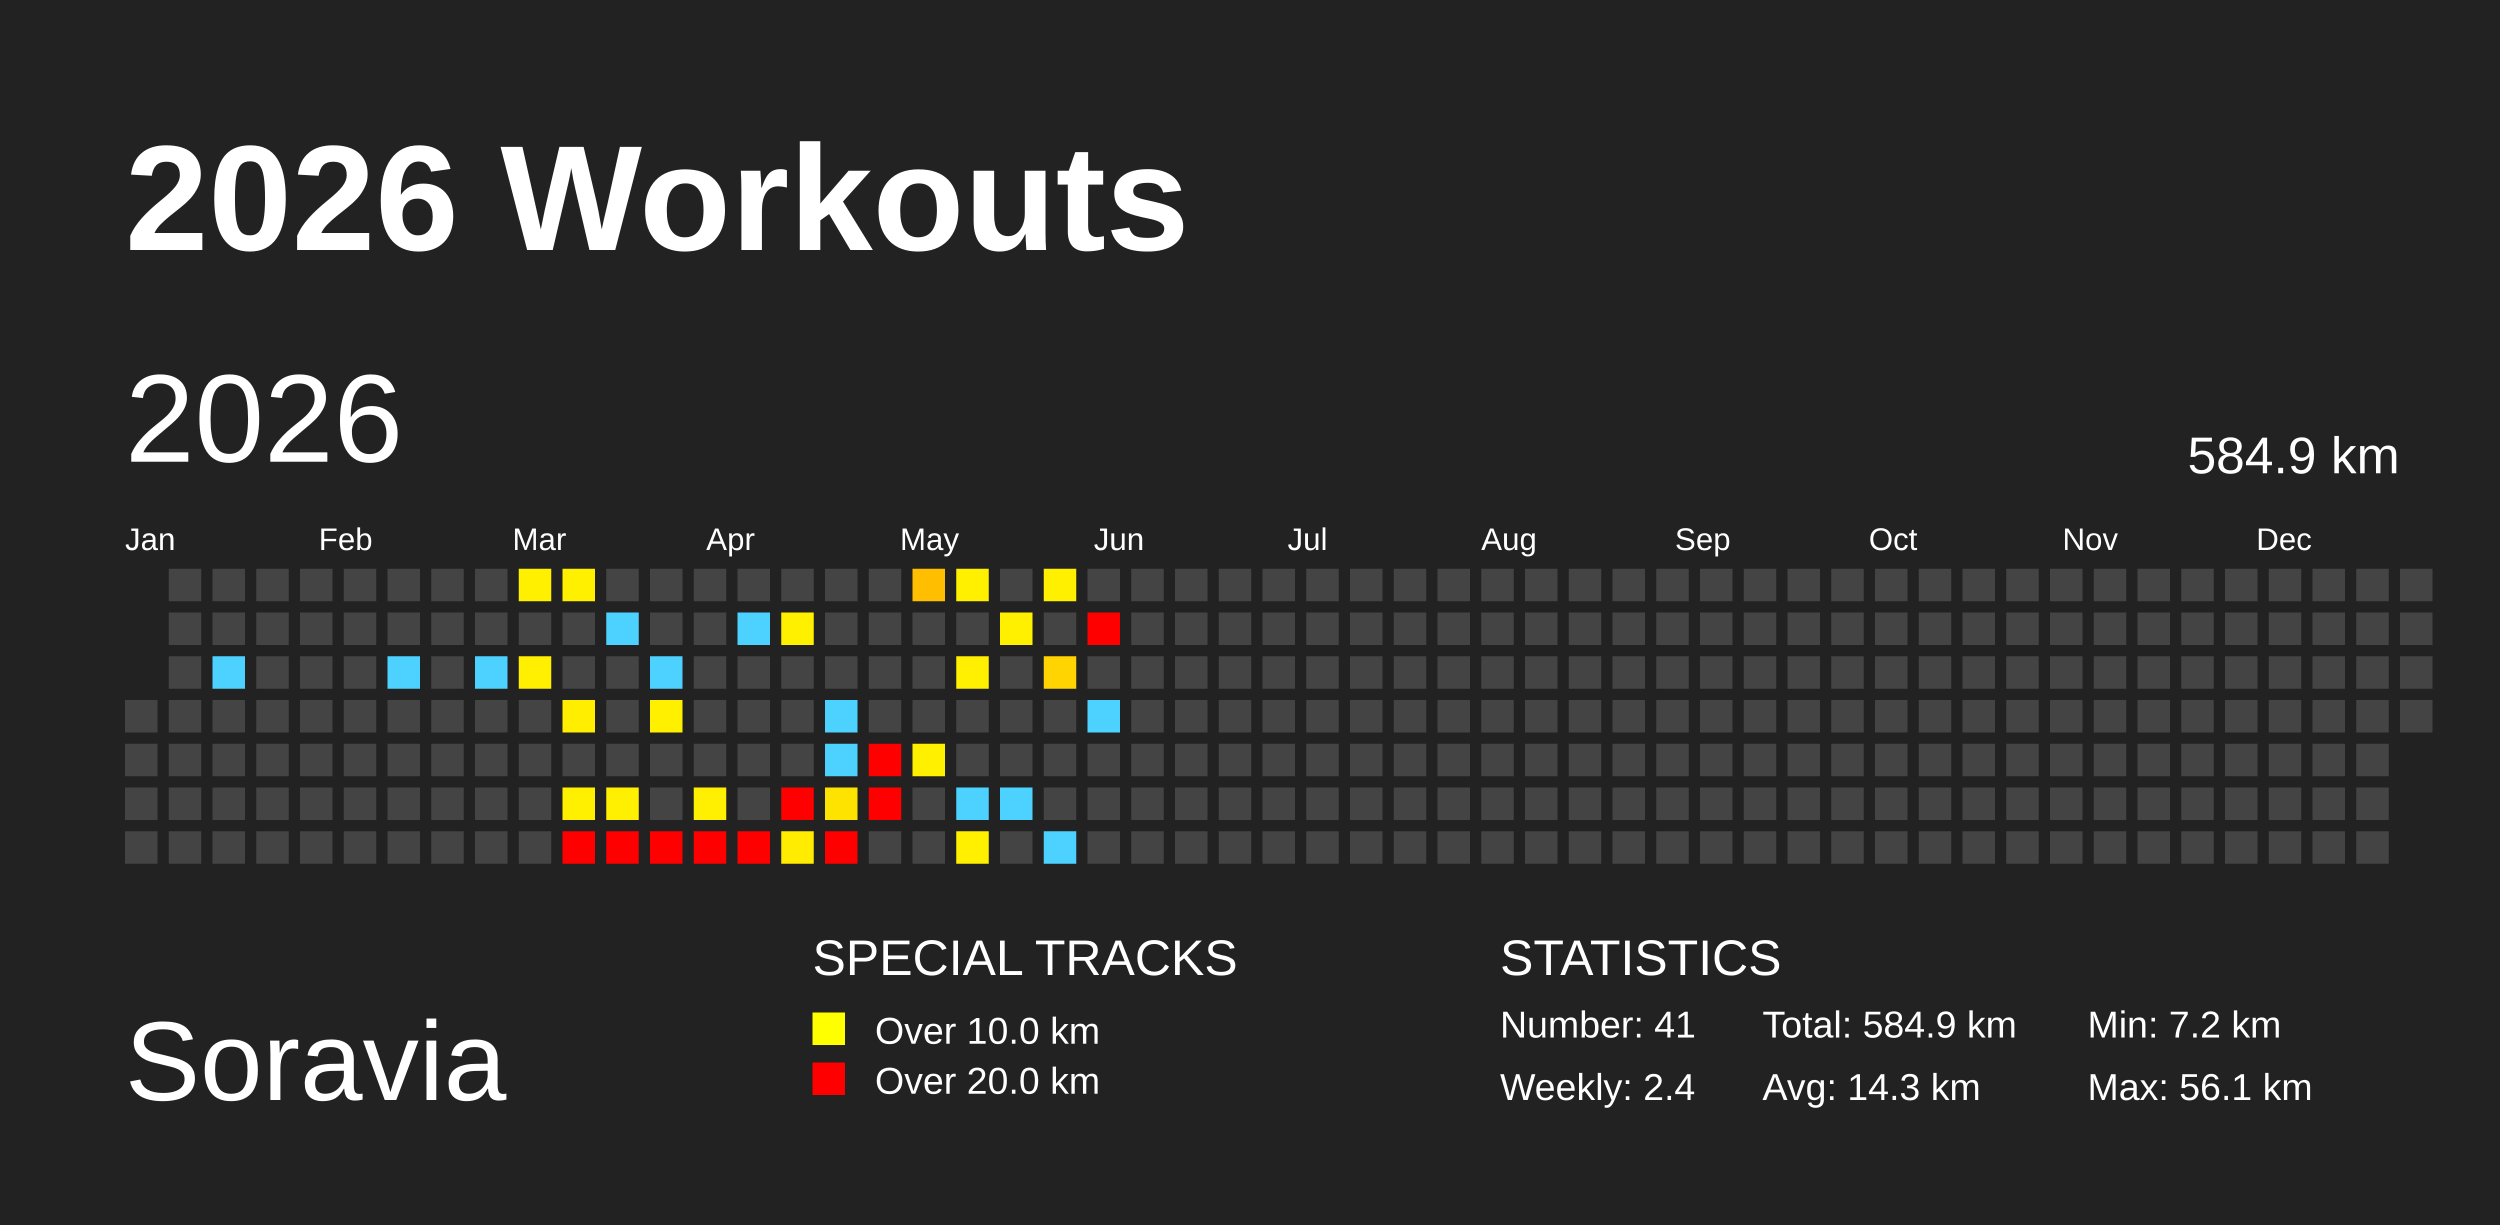
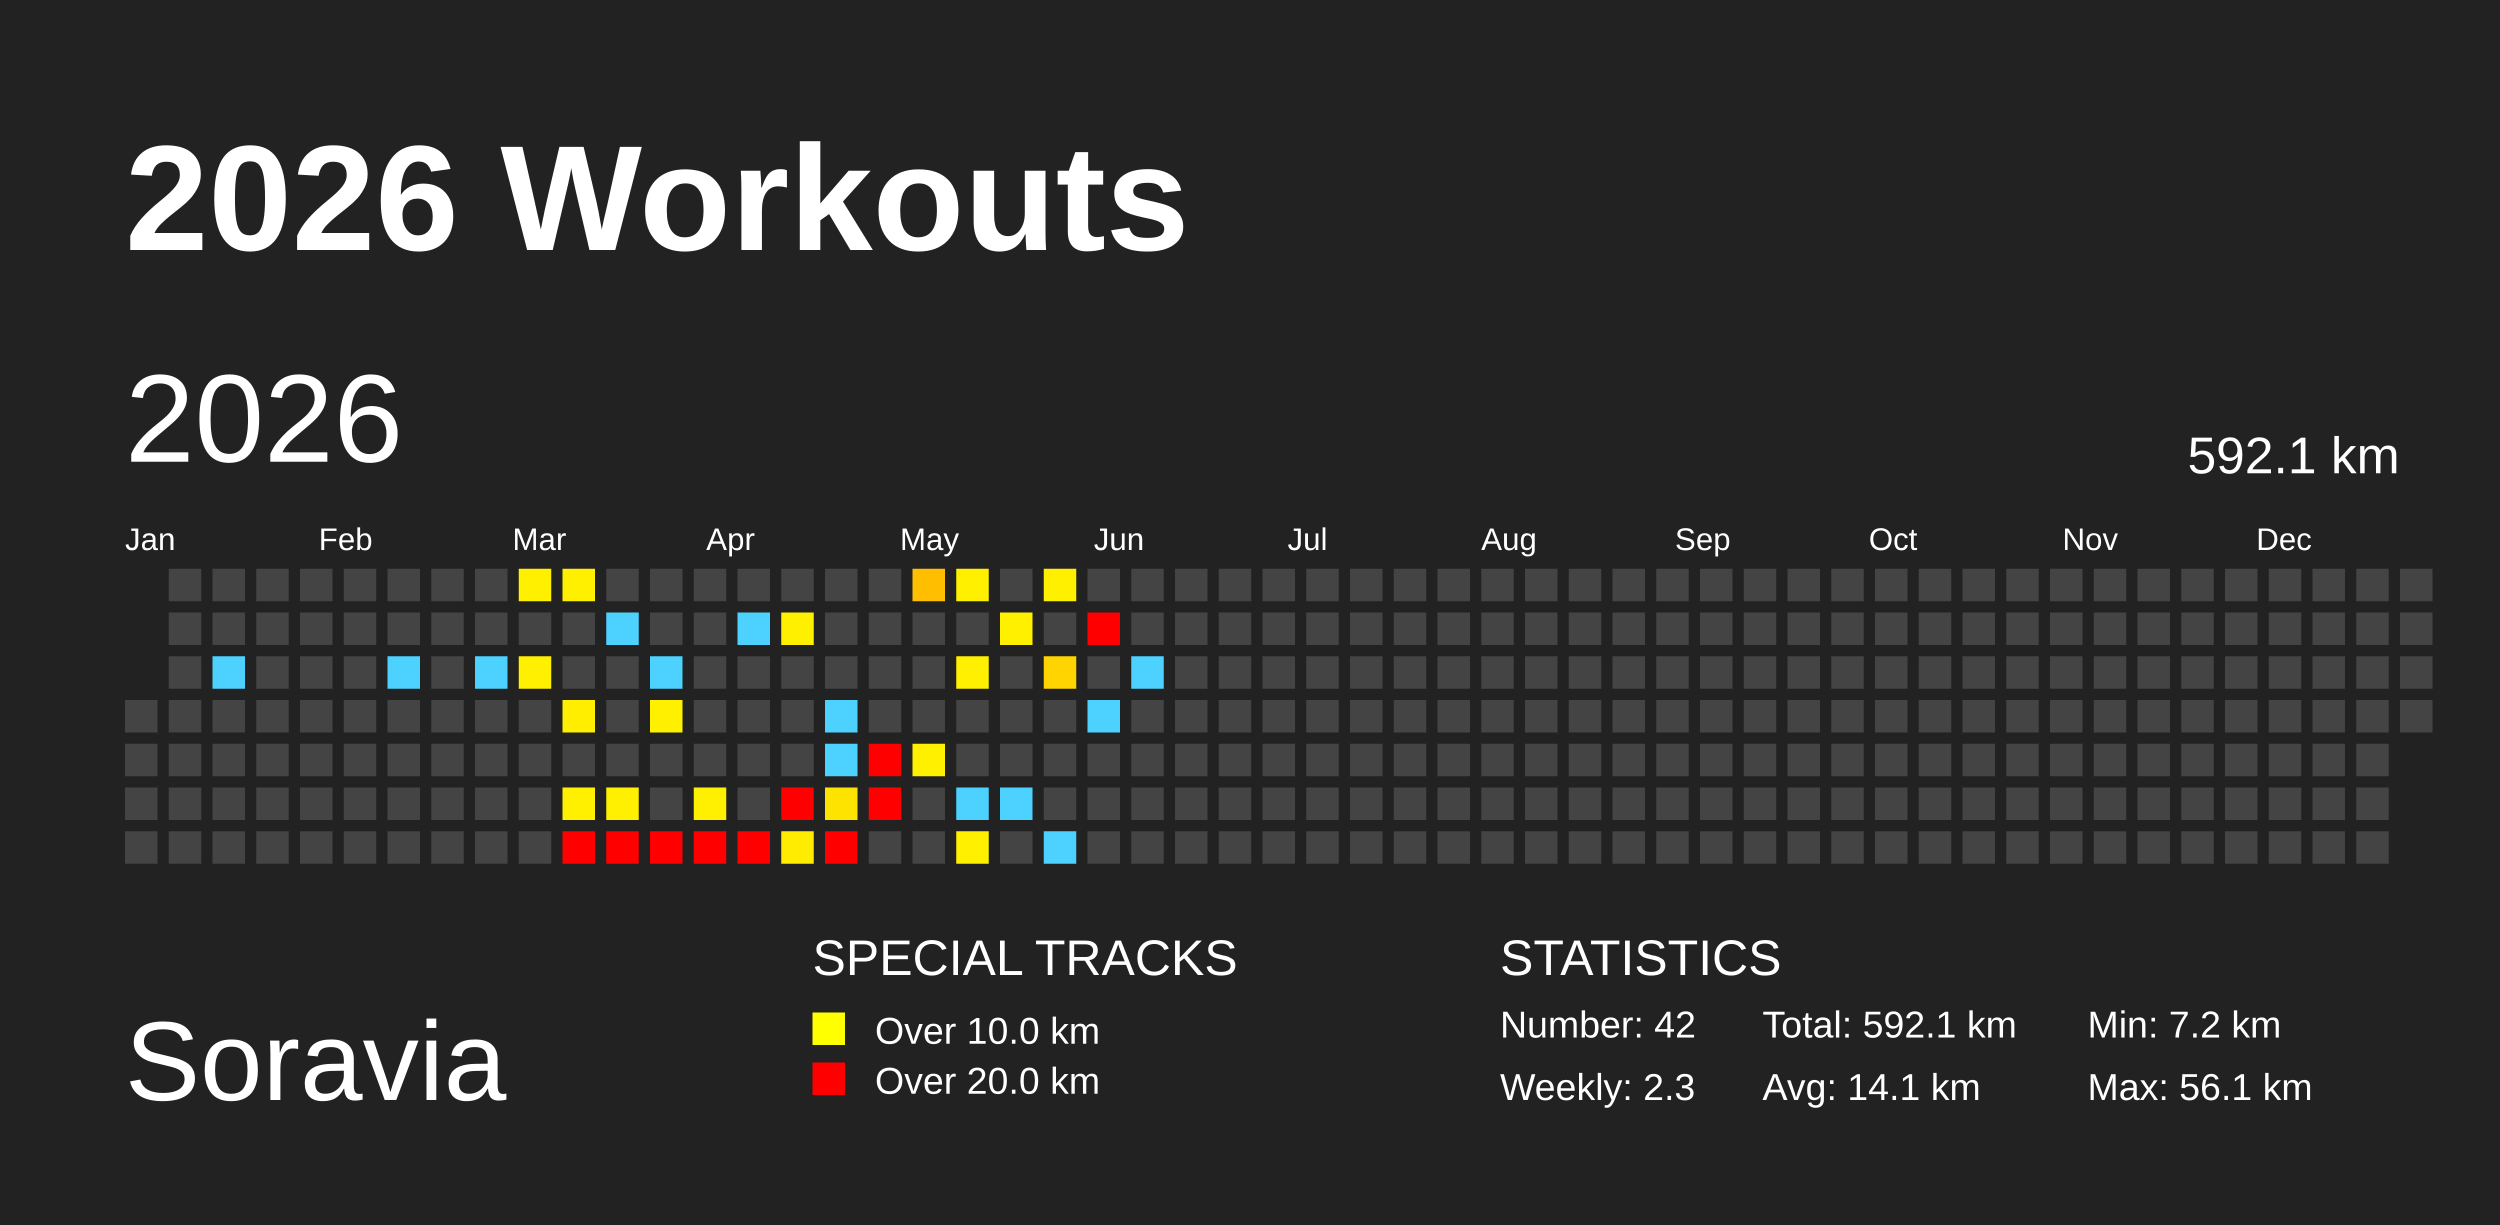
<svg xmlns="http://www.w3.org/2000/svg" baseProfile="full" height="98mm" version="1.1" viewBox="0,0,200,98" width="200mm">
  <defs />
  <rect fill="#222222" height="98" width="200" x="0" y="0" />
  <text fill="#FFFFFF" style="font-size:12px; font-family:Arial; font-weight:bold;" x="10" y="20">2026 Workouts</text>
  <text fill="#FFFFFF" style="font-size:9px; font-family:Arial" x="10" y="88">Soravia</text>
  <text fill="#FFFFFF" style="font-size:4px; font-family:Arial" x="65" y="78">SPECIAL TRACKS</text>
  <rect fill="yellow" height="2.6" width="2.6" x="65" y="81" />
  <text fill="#FFFFFF" style="font-size:3px; font-family:Arial" x="70" y="83.5">Over 10.0 km</text>
  <rect fill="red" height="2.6" width="2.6" x="65" y="85" />
  <text fill="#FFFFFF" style="font-size:3px; font-family:Arial" x="70" y="87.5">Over 20.0 km</text>
  <text fill="#FFFFFF" style="font-size:4px; font-family:Arial" x="120" y="78">STATISTICS</text>
-   <text fill="#FFFFFF" style="font-size:3px; font-family:Arial" x="120" y="83">Number: 41</text>
-   <text fill="#FFFFFF" style="font-size:3px; font-family:Arial" x="120" y="88">Weekly: 2.4</text>
-   <text fill="#FFFFFF" style="font-size:3px; font-family:Arial" x="141" y="83">Total: 584.9 km</text>
-   <text fill="#FFFFFF" style="font-size:3px; font-family:Arial" x="141" y="88">Avg: 14.3 km</text>
+   <text fill="#FFFFFF" style="font-size:3px; font-family:Arial" x="120" y="83">Number: 42</text>
+   <text fill="#FFFFFF" style="font-size:3px; font-family:Arial" x="120" y="88">Weekly: 2.3</text>
+   <text fill="#FFFFFF" style="font-size:3px; font-family:Arial" x="141" y="83">Total: 592.1 km</text>
+   <text fill="#FFFFFF" style="font-size:3px; font-family:Arial" x="141" y="88">Avg: 14.1 km</text>
  <text fill="#FFFFFF" style="font-size:3px; font-family:Arial" x="167" y="83">Min: 7.2 km</text>
  <text fill="#FFFFFF" style="font-size:3px; font-family:Arial" x="167" y="88">Max: 56.1 km</text>
  <text dominant-baseline="hanging" fill="#FFFFFF" style="font-size:10.0px; font-family:Arial;" x="10" y="30">2026</text>
-   <text dominant-baseline="hanging" fill="#FFFFFF" style="font-size:4.125px; font-family:Arial;" x="175" y="35">584.9 km</text>
+   <text dominant-baseline="hanging" fill="#FFFFFF" style="font-size:4.125px; font-family:Arial;" x="175" y="35">592.1 km</text>
  <text fill="#FFFFFF" style="font-size:2.5px; font-family:Arial" x="10.0" y="44">Jan</text>
  <text fill="#FFFFFF" style="font-size:2.5px; font-family:Arial" x="25.5" y="44">Feb</text>
  <text fill="#FFFFFF" style="font-size:2.5px; font-family:Arial" x="41.0" y="44">Mar</text>
  <text fill="#FFFFFF" style="font-size:2.5px; font-family:Arial" x="56.5" y="44">Apr</text>
  <text fill="#FFFFFF" style="font-size:2.5px; font-family:Arial" x="72.0" y="44">May</text>
  <text fill="#FFFFFF" style="font-size:2.5px; font-family:Arial" x="87.5" y="44">Jun</text>
  <text fill="#FFFFFF" style="font-size:2.5px; font-family:Arial" x="103.0" y="44">Jul</text>
  <text fill="#FFFFFF" style="font-size:2.5px; font-family:Arial" x="118.5" y="44">Aug</text>
  <text fill="#FFFFFF" style="font-size:2.5px; font-family:Arial" x="134.0" y="44">Sep</text>
  <text fill="#FFFFFF" style="font-size:2.5px; font-family:Arial" x="149.5" y="44">Oct</text>
  <text fill="#FFFFFF" style="font-size:2.5px; font-family:Arial" x="165.0" y="44">Nov</text>
  <text fill="#FFFFFF" style="font-size:2.5px; font-family:Arial" x="180.5" y="44">Dec</text>
  <rect fill="#444444" height="2.6" width="2.6" x="10.0" y="56.0" />
  <rect fill="#444444" height="2.6" width="2.6" x="10.0" y="59.5" />
  <rect fill="#444444" height="2.6" width="2.6" x="10.0" y="63.0" />
  <rect fill="#444444" height="2.6" width="2.6" x="10.0" y="66.5" />
  <rect fill="#444444" height="2.6" width="2.6" x="13.5" y="45.5" />
  <rect fill="#444444" height="2.6" width="2.6" x="13.5" y="49.0" />
  <rect fill="#444444" height="2.6" width="2.6" x="13.5" y="52.5" />
  <rect fill="#444444" height="2.6" width="2.6" x="13.5" y="56.0" />
  <rect fill="#444444" height="2.6" width="2.6" x="13.5" y="59.5" />
  <rect fill="#444444" height="2.6" width="2.6" x="13.5" y="63.0" />
  <rect fill="#444444" height="2.6" width="2.6" x="13.5" y="66.5" />
  <rect fill="#444444" height="2.6" width="2.6" x="17.0" y="45.5" />
  <rect fill="#444444" height="2.6" width="2.6" x="17.0" y="49.0" />
  <rect fill="#4dd2ff" height="2.6" width="2.6" x="17.0" y="52.5" />
  <rect fill="#444444" height="2.6" width="2.6" x="17.0" y="56.0" />
  <rect fill="#444444" height="2.6" width="2.6" x="17.0" y="59.5" />
  <rect fill="#444444" height="2.6" width="2.6" x="17.0" y="63.0" />
  <rect fill="#444444" height="2.6" width="2.6" x="17.0" y="66.5" />
  <rect fill="#444444" height="2.6" width="2.6" x="20.5" y="45.5" />
  <rect fill="#444444" height="2.6" width="2.6" x="20.5" y="49.0" />
  <rect fill="#444444" height="2.6" width="2.6" x="20.5" y="52.5" />
  <rect fill="#444444" height="2.6" width="2.6" x="20.5" y="56.0" />
  <rect fill="#444444" height="2.6" width="2.6" x="20.5" y="59.5" />
  <rect fill="#444444" height="2.6" width="2.6" x="20.5" y="63.0" />
  <rect fill="#444444" height="2.6" width="2.6" x="20.5" y="66.5" />
  <rect fill="#444444" height="2.6" width="2.6" x="24.0" y="45.5" />
  <rect fill="#444444" height="2.6" width="2.6" x="24.0" y="49.0" />
  <rect fill="#444444" height="2.6" width="2.6" x="24.0" y="52.5" />
  <rect fill="#444444" height="2.6" width="2.6" x="24.0" y="56.0" />
  <rect fill="#444444" height="2.6" width="2.6" x="24.0" y="59.5" />
  <rect fill="#444444" height="2.6" width="2.6" x="24.0" y="63.0" />
  <rect fill="#444444" height="2.6" width="2.6" x="24.0" y="66.5" />
  <rect fill="#444444" height="2.6" width="2.6" x="27.5" y="45.5" />
  <rect fill="#444444" height="2.6" width="2.6" x="27.5" y="49.0" />
  <rect fill="#444444" height="2.6" width="2.6" x="27.5" y="52.5" />
  <rect fill="#444444" height="2.6" width="2.6" x="27.5" y="56.0" />
  <rect fill="#444444" height="2.6" width="2.6" x="27.5" y="59.5" />
  <rect fill="#444444" height="2.6" width="2.6" x="27.5" y="63.0" />
  <rect fill="#444444" height="2.6" width="2.6" x="27.5" y="66.5" />
  <rect fill="#444444" height="2.6" width="2.6" x="31.0" y="45.5" />
  <rect fill="#444444" height="2.6" width="2.6" x="31.0" y="49.0" />
  <rect fill="#4dd2ff" height="2.6" width="2.6" x="31.0" y="52.5" />
  <rect fill="#444444" height="2.6" width="2.6" x="31.0" y="56.0" />
  <rect fill="#444444" height="2.6" width="2.6" x="31.0" y="59.5" />
  <rect fill="#444444" height="2.6" width="2.6" x="31.0" y="63.0" />
  <rect fill="#444444" height="2.6" width="2.6" x="31.0" y="66.5" />
  <rect fill="#444444" height="2.6" width="2.6" x="34.5" y="45.5" />
  <rect fill="#444444" height="2.6" width="2.6" x="34.5" y="49.0" />
  <rect fill="#444444" height="2.6" width="2.6" x="34.5" y="52.5" />
  <rect fill="#444444" height="2.6" width="2.6" x="34.5" y="56.0" />
  <rect fill="#444444" height="2.6" width="2.6" x="34.5" y="59.5" />
  <rect fill="#444444" height="2.6" width="2.6" x="34.5" y="63.0" />
  <rect fill="#444444" height="2.6" width="2.6" x="34.5" y="66.5" />
  <rect fill="#444444" height="2.6" width="2.6" x="38.0" y="45.5" />
  <rect fill="#444444" height="2.6" width="2.6" x="38.0" y="49.0" />
  <rect fill="#4dd2ff" height="2.6" width="2.6" x="38.0" y="52.5" />
  <rect fill="#444444" height="2.6" width="2.6" x="38.0" y="56.0" />
  <rect fill="#444444" height="2.6" width="2.6" x="38.0" y="59.5" />
  <rect fill="#444444" height="2.6" width="2.6" x="38.0" y="63.0" />
  <rect fill="#444444" height="2.6" width="2.6" x="38.0" y="66.5" />
  <rect fill="#fff000" height="2.6" width="2.6" x="41.5" y="45.5" />
  <rect fill="#444444" height="2.6" width="2.6" x="41.5" y="49.0" />
  <rect fill="#ffef00" height="2.6" width="2.6" x="41.5" y="52.5" />
  <rect fill="#444444" height="2.6" width="2.6" x="41.5" y="56.0" />
  <rect fill="#444444" height="2.6" width="2.6" x="41.5" y="59.5" />
  <rect fill="#444444" height="2.6" width="2.6" x="41.5" y="63.0" />
  <rect fill="#444444" height="2.6" width="2.6" x="41.5" y="66.5" />
  <rect fill="#fff000" height="2.6" width="2.6" x="45.0" y="45.5" />
  <rect fill="#444444" height="2.6" width="2.6" x="45.0" y="49.0" />
  <rect fill="#444444" height="2.6" width="2.6" x="45.0" y="52.5" />
  <rect fill="#ffee00" height="2.6" width="2.6" x="45.0" y="56.0" />
  <rect fill="#444444" height="2.6" width="2.6" x="45.0" y="59.5" />
  <rect fill="#fff000" height="2.6" width="2.6" x="45.0" y="63.0" />
  <rect fill="red" height="2.6" width="2.6" x="45.0" y="66.5" />
  <rect fill="#444444" height="2.6" width="2.6" x="48.5" y="45.5" />
  <rect fill="#4dd2ff" height="2.6" width="2.6" x="48.5" y="49.0" />
  <rect fill="#444444" height="2.6" width="2.6" x="48.5" y="52.5" />
  <rect fill="#444444" height="2.6" width="2.6" x="48.5" y="56.0" />
  <rect fill="#444444" height="2.6" width="2.6" x="48.5" y="59.5" />
  <rect fill="#ffef00" height="2.6" width="2.6" x="48.5" y="63.0" />
  <rect fill="red" height="2.6" width="2.6" x="48.5" y="66.5" />
  <rect fill="#444444" height="2.6" width="2.6" x="52.0" y="45.5" />
  <rect fill="#444444" height="2.6" width="2.6" x="52.0" y="49.0" />
  <rect fill="#4dd2ff" height="2.6" width="2.6" x="52.0" y="52.5" />
  <rect fill="#fff000" height="2.6" width="2.6" x="52.0" y="56.0" />
  <rect fill="#444444" height="2.6" width="2.6" x="52.0" y="59.5" />
  <rect fill="#444444" height="2.6" width="2.6" x="52.0" y="63.0" />
  <rect fill="red" height="2.6" width="2.6" x="52.0" y="66.5" />
  <rect fill="#444444" height="2.6" width="2.6" x="55.5" y="45.5" />
  <rect fill="#444444" height="2.6" width="2.6" x="55.5" y="49.0" />
  <rect fill="#444444" height="2.6" width="2.6" x="55.5" y="52.5" />
  <rect fill="#444444" height="2.6" width="2.6" x="55.5" y="56.0" />
  <rect fill="#444444" height="2.6" width="2.6" x="55.5" y="59.5" />
  <rect fill="#ffef00" height="2.6" width="2.6" x="55.5" y="63.0" />
  <rect fill="red" height="2.6" width="2.6" x="55.5" y="66.5" />
  <rect fill="#444444" height="2.6" width="2.6" x="59.0" y="45.5" />
  <rect fill="#4dd2ff" height="2.6" width="2.6" x="59.0" y="49.0" />
  <rect fill="#444444" height="2.6" width="2.6" x="59.0" y="52.5" />
  <rect fill="#444444" height="2.6" width="2.6" x="59.0" y="56.0" />
  <rect fill="#444444" height="2.6" width="2.6" x="59.0" y="59.5" />
  <rect fill="#444444" height="2.6" width="2.6" x="59.0" y="63.0" />
  <rect fill="red" height="2.6" width="2.6" x="59.0" y="66.5" />
  <rect fill="#444444" height="2.6" width="2.6" x="62.5" y="45.5" />
  <rect fill="#fff000" height="2.6" width="2.6" x="62.5" y="49.0" />
  <rect fill="#444444" height="2.6" width="2.6" x="62.5" y="52.5" />
  <rect fill="#444444" height="2.6" width="2.6" x="62.5" y="56.0" />
  <rect fill="#444444" height="2.6" width="2.6" x="62.5" y="59.5" />
  <rect fill="red" height="2.6" width="2.6" x="62.5" y="63.0" />
  <rect fill="#ffec00" height="2.6" width="2.6" x="62.5" y="66.5" />
  <rect fill="#444444" height="2.6" width="2.6" x="66.0" y="45.5" />
  <rect fill="#444444" height="2.6" width="2.6" x="66.0" y="49.0" />
  <rect fill="#444444" height="2.6" width="2.6" x="66.0" y="52.5" />
  <rect fill="#4dd2ff" height="2.6" width="2.6" x="66.0" y="56.0" />
  <rect fill="#4dd2ff" height="2.6" width="2.6" x="66.0" y="59.5" />
  <rect fill="#ffe300" height="2.6" width="2.6" x="66.0" y="63.0" />
  <rect fill="red" height="2.6" width="2.6" x="66.0" y="66.5" />
  <rect fill="#444444" height="2.6" width="2.6" x="69.5" y="45.5" />
  <rect fill="#444444" height="2.6" width="2.6" x="69.5" y="49.0" />
  <rect fill="#444444" height="2.6" width="2.6" x="69.5" y="52.5" />
  <rect fill="#444444" height="2.6" width="2.6" x="69.5" y="56.0" />
  <rect fill="red" height="2.6" width="2.6" x="69.5" y="59.5" />
  <rect fill="red" height="2.6" width="2.6" x="69.5" y="63.0" />
  <rect fill="#444444" height="2.6" width="2.6" x="69.5" y="66.5" />
  <rect fill="#ffbe00" height="2.6" width="2.6" x="73.0" y="45.5" />
  <rect fill="#444444" height="2.6" width="2.6" x="73.0" y="49.0" />
  <rect fill="#444444" height="2.6" width="2.6" x="73.0" y="52.5" />
  <rect fill="#444444" height="2.6" width="2.6" x="73.0" y="56.0" />
  <rect fill="#fff000" height="2.6" width="2.6" x="73.0" y="59.5" />
  <rect fill="#444444" height="2.6" width="2.6" x="73.0" y="63.0" />
  <rect fill="#444444" height="2.6" width="2.6" x="73.0" y="66.5" />
  <rect fill="#fff000" height="2.6" width="2.6" x="76.5" y="45.5" />
  <rect fill="#444444" height="2.6" width="2.6" x="76.5" y="49.0" />
  <rect fill="#ffef00" height="2.6" width="2.6" x="76.5" y="52.5" />
  <rect fill="#444444" height="2.6" width="2.6" x="76.5" y="56.0" />
  <rect fill="#444444" height="2.6" width="2.6" x="76.5" y="59.5" />
  <rect fill="#4dd2ff" height="2.6" width="2.6" x="76.5" y="63.0" />
  <rect fill="#fff000" height="2.6" width="2.6" x="76.5" y="66.5" />
  <rect fill="#444444" height="2.6" width="2.6" x="80.0" y="45.5" />
  <rect fill="#fff000" height="2.6" width="2.6" x="80.0" y="49.0" />
  <rect fill="#444444" height="2.6" width="2.6" x="80.0" y="52.5" />
  <rect fill="#444444" height="2.6" width="2.6" x="80.0" y="56.0" />
  <rect fill="#444444" height="2.6" width="2.6" x="80.0" y="59.5" />
  <rect fill="#4dd2ff" height="2.6" width="2.6" x="80.0" y="63.0" />
  <rect fill="#444444" height="2.6" width="2.6" x="80.0" y="66.5" />
  <rect fill="#fff000" height="2.6" width="2.6" x="83.5" y="45.5" />
  <rect fill="#444444" height="2.6" width="2.6" x="83.5" y="49.0" />
  <rect fill="#ffd400" height="2.6" width="2.6" x="83.5" y="52.5" />
  <rect fill="#444444" height="2.6" width="2.6" x="83.5" y="56.0" />
  <rect fill="#444444" height="2.6" width="2.6" x="83.5" y="59.5" />
  <rect fill="#444444" height="2.6" width="2.6" x="83.5" y="63.0" />
  <rect fill="#4dd2ff" height="2.6" width="2.6" x="83.5" y="66.5" />
  <rect fill="#444444" height="2.6" width="2.6" x="87.0" y="45.5" />
  <rect fill="red" height="2.6" width="2.6" x="87.0" y="49.0" />
  <rect fill="#444444" height="2.6" width="2.6" x="87.0" y="52.5" />
  <rect fill="#4dd2ff" height="2.6" width="2.6" x="87.0" y="56.0" />
  <rect fill="#444444" height="2.6" width="2.6" x="87.0" y="59.5" />
  <rect fill="#444444" height="2.6" width="2.6" x="87.0" y="63.0" />
  <rect fill="#444444" height="2.6" width="2.6" x="87.0" y="66.5" />
  <rect fill="#444444" height="2.6" width="2.6" x="90.5" y="45.5" />
  <rect fill="#444444" height="2.6" width="2.6" x="90.5" y="49.0" />
-   <rect fill="#444444" height="2.6" width="2.6" x="90.5" y="52.5" />
+   <rect fill="#4dd2ff" height="2.6" width="2.6" x="90.5" y="52.5" />
  <rect fill="#444444" height="2.6" width="2.6" x="90.5" y="56.0" />
  <rect fill="#444444" height="2.6" width="2.6" x="90.5" y="59.5" />
  <rect fill="#444444" height="2.6" width="2.6" x="90.5" y="63.0" />
  <rect fill="#444444" height="2.6" width="2.6" x="90.5" y="66.5" />
  <rect fill="#444444" height="2.6" width="2.6" x="94.0" y="45.5" />
  <rect fill="#444444" height="2.6" width="2.6" x="94.0" y="49.0" />
  <rect fill="#444444" height="2.6" width="2.6" x="94.0" y="52.5" />
  <rect fill="#444444" height="2.6" width="2.6" x="94.0" y="56.0" />
  <rect fill="#444444" height="2.6" width="2.6" x="94.0" y="59.5" />
  <rect fill="#444444" height="2.6" width="2.6" x="94.0" y="63.0" />
  <rect fill="#444444" height="2.6" width="2.6" x="94.0" y="66.5" />
  <rect fill="#444444" height="2.6" width="2.6" x="97.5" y="45.5" />
  <rect fill="#444444" height="2.6" width="2.6" x="97.5" y="49.0" />
  <rect fill="#444444" height="2.6" width="2.6" x="97.5" y="52.5" />
  <rect fill="#444444" height="2.6" width="2.6" x="97.5" y="56.0" />
  <rect fill="#444444" height="2.6" width="2.6" x="97.5" y="59.5" />
  <rect fill="#444444" height="2.6" width="2.6" x="97.5" y="63.0" />
  <rect fill="#444444" height="2.6" width="2.6" x="97.5" y="66.5" />
  <rect fill="#444444" height="2.6" width="2.6" x="101.0" y="45.5" />
  <rect fill="#444444" height="2.6" width="2.6" x="101.0" y="49.0" />
  <rect fill="#444444" height="2.6" width="2.6" x="101.0" y="52.5" />
  <rect fill="#444444" height="2.6" width="2.6" x="101.0" y="56.0" />
  <rect fill="#444444" height="2.6" width="2.6" x="101.0" y="59.5" />
  <rect fill="#444444" height="2.6" width="2.6" x="101.0" y="63.0" />
  <rect fill="#444444" height="2.6" width="2.6" x="101.0" y="66.5" />
  <rect fill="#444444" height="2.6" width="2.6" x="104.5" y="45.5" />
  <rect fill="#444444" height="2.6" width="2.6" x="104.5" y="49.0" />
  <rect fill="#444444" height="2.6" width="2.6" x="104.5" y="52.5" />
  <rect fill="#444444" height="2.6" width="2.6" x="104.5" y="56.0" />
  <rect fill="#444444" height="2.6" width="2.6" x="104.5" y="59.5" />
  <rect fill="#444444" height="2.6" width="2.6" x="104.5" y="63.0" />
  <rect fill="#444444" height="2.6" width="2.6" x="104.5" y="66.5" />
  <rect fill="#444444" height="2.6" width="2.6" x="108.0" y="45.5" />
  <rect fill="#444444" height="2.6" width="2.6" x="108.0" y="49.0" />
  <rect fill="#444444" height="2.6" width="2.6" x="108.0" y="52.5" />
  <rect fill="#444444" height="2.6" width="2.6" x="108.0" y="56.0" />
  <rect fill="#444444" height="2.6" width="2.6" x="108.0" y="59.5" />
  <rect fill="#444444" height="2.6" width="2.6" x="108.0" y="63.0" />
  <rect fill="#444444" height="2.6" width="2.6" x="108.0" y="66.5" />
  <rect fill="#444444" height="2.6" width="2.6" x="111.5" y="45.5" />
  <rect fill="#444444" height="2.6" width="2.6" x="111.5" y="49.0" />
  <rect fill="#444444" height="2.6" width="2.6" x="111.5" y="52.5" />
  <rect fill="#444444" height="2.6" width="2.6" x="111.5" y="56.0" />
  <rect fill="#444444" height="2.6" width="2.6" x="111.5" y="59.5" />
  <rect fill="#444444" height="2.6" width="2.6" x="111.5" y="63.0" />
  <rect fill="#444444" height="2.6" width="2.6" x="111.5" y="66.5" />
  <rect fill="#444444" height="2.6" width="2.6" x="115.0" y="45.5" />
  <rect fill="#444444" height="2.6" width="2.6" x="115.0" y="49.0" />
  <rect fill="#444444" height="2.6" width="2.6" x="115.0" y="52.5" />
  <rect fill="#444444" height="2.6" width="2.6" x="115.0" y="56.0" />
  <rect fill="#444444" height="2.6" width="2.6" x="115.0" y="59.5" />
  <rect fill="#444444" height="2.6" width="2.6" x="115.0" y="63.0" />
  <rect fill="#444444" height="2.6" width="2.6" x="115.0" y="66.5" />
  <rect fill="#444444" height="2.6" width="2.6" x="118.5" y="45.5" />
  <rect fill="#444444" height="2.6" width="2.6" x="118.5" y="49.0" />
  <rect fill="#444444" height="2.6" width="2.6" x="118.5" y="52.5" />
  <rect fill="#444444" height="2.6" width="2.6" x="118.5" y="56.0" />
  <rect fill="#444444" height="2.6" width="2.6" x="118.5" y="59.5" />
  <rect fill="#444444" height="2.6" width="2.6" x="118.5" y="63.0" />
  <rect fill="#444444" height="2.6" width="2.6" x="118.5" y="66.5" />
  <rect fill="#444444" height="2.6" width="2.6" x="122.0" y="45.5" />
  <rect fill="#444444" height="2.6" width="2.6" x="122.0" y="49.0" />
  <rect fill="#444444" height="2.6" width="2.6" x="122.0" y="52.5" />
  <rect fill="#444444" height="2.6" width="2.6" x="122.0" y="56.0" />
  <rect fill="#444444" height="2.6" width="2.6" x="122.0" y="59.5" />
  <rect fill="#444444" height="2.6" width="2.6" x="122.0" y="63.0" />
  <rect fill="#444444" height="2.6" width="2.6" x="122.0" y="66.5" />
  <rect fill="#444444" height="2.6" width="2.6" x="125.5" y="45.5" />
  <rect fill="#444444" height="2.6" width="2.6" x="125.5" y="49.0" />
  <rect fill="#444444" height="2.6" width="2.6" x="125.5" y="52.5" />
  <rect fill="#444444" height="2.6" width="2.6" x="125.5" y="56.0" />
  <rect fill="#444444" height="2.6" width="2.6" x="125.5" y="59.5" />
  <rect fill="#444444" height="2.6" width="2.6" x="125.5" y="63.0" />
  <rect fill="#444444" height="2.6" width="2.6" x="125.5" y="66.5" />
  <rect fill="#444444" height="2.6" width="2.6" x="129.0" y="45.5" />
  <rect fill="#444444" height="2.6" width="2.6" x="129.0" y="49.0" />
  <rect fill="#444444" height="2.6" width="2.6" x="129.0" y="52.5" />
  <rect fill="#444444" height="2.6" width="2.6" x="129.0" y="56.0" />
  <rect fill="#444444" height="2.6" width="2.6" x="129.0" y="59.5" />
  <rect fill="#444444" height="2.6" width="2.6" x="129.0" y="63.0" />
  <rect fill="#444444" height="2.6" width="2.6" x="129.0" y="66.5" />
  <rect fill="#444444" height="2.6" width="2.6" x="132.5" y="45.5" />
  <rect fill="#444444" height="2.6" width="2.6" x="132.5" y="49.0" />
  <rect fill="#444444" height="2.6" width="2.6" x="132.5" y="52.5" />
  <rect fill="#444444" height="2.6" width="2.6" x="132.5" y="56.0" />
  <rect fill="#444444" height="2.6" width="2.6" x="132.5" y="59.5" />
  <rect fill="#444444" height="2.6" width="2.6" x="132.5" y="63.0" />
  <rect fill="#444444" height="2.6" width="2.6" x="132.5" y="66.5" />
  <rect fill="#444444" height="2.6" width="2.6" x="136.0" y="45.5" />
  <rect fill="#444444" height="2.6" width="2.6" x="136.0" y="49.0" />
  <rect fill="#444444" height="2.6" width="2.6" x="136.0" y="52.5" />
  <rect fill="#444444" height="2.6" width="2.6" x="136.0" y="56.0" />
  <rect fill="#444444" height="2.6" width="2.6" x="136.0" y="59.5" />
  <rect fill="#444444" height="2.6" width="2.6" x="136.0" y="63.0" />
  <rect fill="#444444" height="2.6" width="2.6" x="136.0" y="66.5" />
  <rect fill="#444444" height="2.6" width="2.6" x="139.5" y="45.5" />
  <rect fill="#444444" height="2.6" width="2.6" x="139.5" y="49.0" />
  <rect fill="#444444" height="2.6" width="2.6" x="139.5" y="52.5" />
  <rect fill="#444444" height="2.6" width="2.6" x="139.5" y="56.0" />
  <rect fill="#444444" height="2.6" width="2.6" x="139.5" y="59.5" />
  <rect fill="#444444" height="2.6" width="2.6" x="139.5" y="63.0" />
  <rect fill="#444444" height="2.6" width="2.6" x="139.5" y="66.5" />
  <rect fill="#444444" height="2.6" width="2.6" x="143.0" y="45.5" />
  <rect fill="#444444" height="2.6" width="2.6" x="143.0" y="49.0" />
  <rect fill="#444444" height="2.6" width="2.6" x="143.0" y="52.5" />
  <rect fill="#444444" height="2.6" width="2.6" x="143.0" y="56.0" />
  <rect fill="#444444" height="2.6" width="2.6" x="143.0" y="59.5" />
  <rect fill="#444444" height="2.6" width="2.6" x="143.0" y="63.0" />
  <rect fill="#444444" height="2.6" width="2.6" x="143.0" y="66.5" />
  <rect fill="#444444" height="2.6" width="2.6" x="146.5" y="45.5" />
  <rect fill="#444444" height="2.6" width="2.6" x="146.5" y="49.0" />
  <rect fill="#444444" height="2.6" width="2.6" x="146.5" y="52.5" />
  <rect fill="#444444" height="2.6" width="2.6" x="146.5" y="56.0" />
  <rect fill="#444444" height="2.6" width="2.6" x="146.5" y="59.5" />
  <rect fill="#444444" height="2.6" width="2.6" x="146.5" y="63.0" />
  <rect fill="#444444" height="2.6" width="2.6" x="146.5" y="66.5" />
  <rect fill="#444444" height="2.6" width="2.6" x="150.0" y="45.5" />
  <rect fill="#444444" height="2.6" width="2.6" x="150.0" y="49.0" />
  <rect fill="#444444" height="2.6" width="2.6" x="150.0" y="52.5" />
  <rect fill="#444444" height="2.6" width="2.6" x="150.0" y="56.0" />
  <rect fill="#444444" height="2.6" width="2.6" x="150.0" y="59.5" />
  <rect fill="#444444" height="2.6" width="2.6" x="150.0" y="63.0" />
  <rect fill="#444444" height="2.6" width="2.6" x="150.0" y="66.5" />
  <rect fill="#444444" height="2.6" width="2.6" x="153.5" y="45.5" />
  <rect fill="#444444" height="2.6" width="2.6" x="153.5" y="49.0" />
  <rect fill="#444444" height="2.6" width="2.6" x="153.5" y="52.5" />
  <rect fill="#444444" height="2.6" width="2.6" x="153.5" y="56.0" />
  <rect fill="#444444" height="2.6" width="2.6" x="153.5" y="59.5" />
  <rect fill="#444444" height="2.6" width="2.6" x="153.5" y="63.0" />
  <rect fill="#444444" height="2.6" width="2.6" x="153.5" y="66.5" />
  <rect fill="#444444" height="2.6" width="2.6" x="157.0" y="45.5" />
  <rect fill="#444444" height="2.6" width="2.6" x="157.0" y="49.0" />
  <rect fill="#444444" height="2.6" width="2.6" x="157.0" y="52.5" />
  <rect fill="#444444" height="2.6" width="2.6" x="157.0" y="56.0" />
  <rect fill="#444444" height="2.6" width="2.6" x="157.0" y="59.5" />
  <rect fill="#444444" height="2.6" width="2.6" x="157.0" y="63.0" />
  <rect fill="#444444" height="2.6" width="2.6" x="157.0" y="66.5" />
  <rect fill="#444444" height="2.6" width="2.6" x="160.5" y="45.5" />
  <rect fill="#444444" height="2.6" width="2.6" x="160.5" y="49.0" />
  <rect fill="#444444" height="2.6" width="2.6" x="160.5" y="52.5" />
  <rect fill="#444444" height="2.6" width="2.6" x="160.5" y="56.0" />
  <rect fill="#444444" height="2.6" width="2.6" x="160.5" y="59.5" />
  <rect fill="#444444" height="2.6" width="2.6" x="160.5" y="63.0" />
  <rect fill="#444444" height="2.6" width="2.6" x="160.5" y="66.5" />
  <rect fill="#444444" height="2.6" width="2.6" x="164.0" y="45.5" />
  <rect fill="#444444" height="2.6" width="2.6" x="164.0" y="49.0" />
  <rect fill="#444444" height="2.6" width="2.6" x="164.0" y="52.5" />
  <rect fill="#444444" height="2.6" width="2.6" x="164.0" y="56.0" />
  <rect fill="#444444" height="2.6" width="2.6" x="164.0" y="59.5" />
  <rect fill="#444444" height="2.6" width="2.6" x="164.0" y="63.0" />
  <rect fill="#444444" height="2.6" width="2.6" x="164.0" y="66.5" />
  <rect fill="#444444" height="2.6" width="2.6" x="167.5" y="45.5" />
  <rect fill="#444444" height="2.6" width="2.6" x="167.5" y="49.0" />
  <rect fill="#444444" height="2.6" width="2.6" x="167.5" y="52.5" />
  <rect fill="#444444" height="2.6" width="2.6" x="167.5" y="56.0" />
  <rect fill="#444444" height="2.6" width="2.6" x="167.5" y="59.5" />
  <rect fill="#444444" height="2.6" width="2.6" x="167.5" y="63.0" />
  <rect fill="#444444" height="2.6" width="2.6" x="167.5" y="66.5" />
  <rect fill="#444444" height="2.6" width="2.6" x="171.0" y="45.5" />
  <rect fill="#444444" height="2.6" width="2.6" x="171.0" y="49.0" />
  <rect fill="#444444" height="2.6" width="2.6" x="171.0" y="52.5" />
  <rect fill="#444444" height="2.6" width="2.6" x="171.0" y="56.0" />
  <rect fill="#444444" height="2.6" width="2.6" x="171.0" y="59.5" />
  <rect fill="#444444" height="2.6" width="2.6" x="171.0" y="63.0" />
  <rect fill="#444444" height="2.6" width="2.6" x="171.0" y="66.5" />
  <rect fill="#444444" height="2.6" width="2.6" x="174.5" y="45.5" />
  <rect fill="#444444" height="2.6" width="2.6" x="174.5" y="49.0" />
  <rect fill="#444444" height="2.6" width="2.6" x="174.5" y="52.5" />
  <rect fill="#444444" height="2.6" width="2.6" x="174.5" y="56.0" />
  <rect fill="#444444" height="2.6" width="2.6" x="174.5" y="59.5" />
  <rect fill="#444444" height="2.6" width="2.6" x="174.5" y="63.0" />
  <rect fill="#444444" height="2.6" width="2.6" x="174.5" y="66.5" />
  <rect fill="#444444" height="2.6" width="2.6" x="178.0" y="45.5" />
  <rect fill="#444444" height="2.6" width="2.6" x="178.0" y="49.0" />
  <rect fill="#444444" height="2.6" width="2.6" x="178.0" y="52.5" />
  <rect fill="#444444" height="2.6" width="2.6" x="178.0" y="56.0" />
  <rect fill="#444444" height="2.6" width="2.6" x="178.0" y="59.5" />
  <rect fill="#444444" height="2.6" width="2.6" x="178.0" y="63.0" />
  <rect fill="#444444" height="2.6" width="2.6" x="178.0" y="66.5" />
  <rect fill="#444444" height="2.6" width="2.6" x="181.5" y="45.5" />
  <rect fill="#444444" height="2.6" width="2.6" x="181.5" y="49.0" />
  <rect fill="#444444" height="2.6" width="2.6" x="181.5" y="52.5" />
  <rect fill="#444444" height="2.6" width="2.6" x="181.5" y="56.0" />
  <rect fill="#444444" height="2.6" width="2.6" x="181.5" y="59.5" />
  <rect fill="#444444" height="2.6" width="2.6" x="181.5" y="63.0" />
  <rect fill="#444444" height="2.6" width="2.6" x="181.5" y="66.5" />
  <rect fill="#444444" height="2.6" width="2.6" x="185.0" y="45.5" />
  <rect fill="#444444" height="2.6" width="2.6" x="185.0" y="49.0" />
  <rect fill="#444444" height="2.6" width="2.6" x="185.0" y="52.5" />
  <rect fill="#444444" height="2.6" width="2.6" x="185.0" y="56.0" />
  <rect fill="#444444" height="2.6" width="2.6" x="185.0" y="59.5" />
  <rect fill="#444444" height="2.6" width="2.6" x="185.0" y="63.0" />
  <rect fill="#444444" height="2.6" width="2.6" x="185.0" y="66.5" />
  <rect fill="#444444" height="2.6" width="2.6" x="188.5" y="45.5" />
  <rect fill="#444444" height="2.6" width="2.6" x="188.5" y="49.0" />
  <rect fill="#444444" height="2.6" width="2.6" x="188.5" y="52.5" />
  <rect fill="#444444" height="2.6" width="2.6" x="188.5" y="56.0" />
  <rect fill="#444444" height="2.6" width="2.6" x="188.5" y="59.5" />
  <rect fill="#444444" height="2.6" width="2.6" x="188.5" y="63.0" />
  <rect fill="#444444" height="2.6" width="2.6" x="188.5" y="66.5" />
  <rect fill="#444444" height="2.6" width="2.6" x="192.0" y="45.5" />
  <rect fill="#444444" height="2.6" width="2.6" x="192.0" y="49.0" />
  <rect fill="#444444" height="2.6" width="2.6" x="192.0" y="52.5" />
  <rect fill="#444444" height="2.6" width="2.6" x="192.0" y="56.0" />
</svg>
